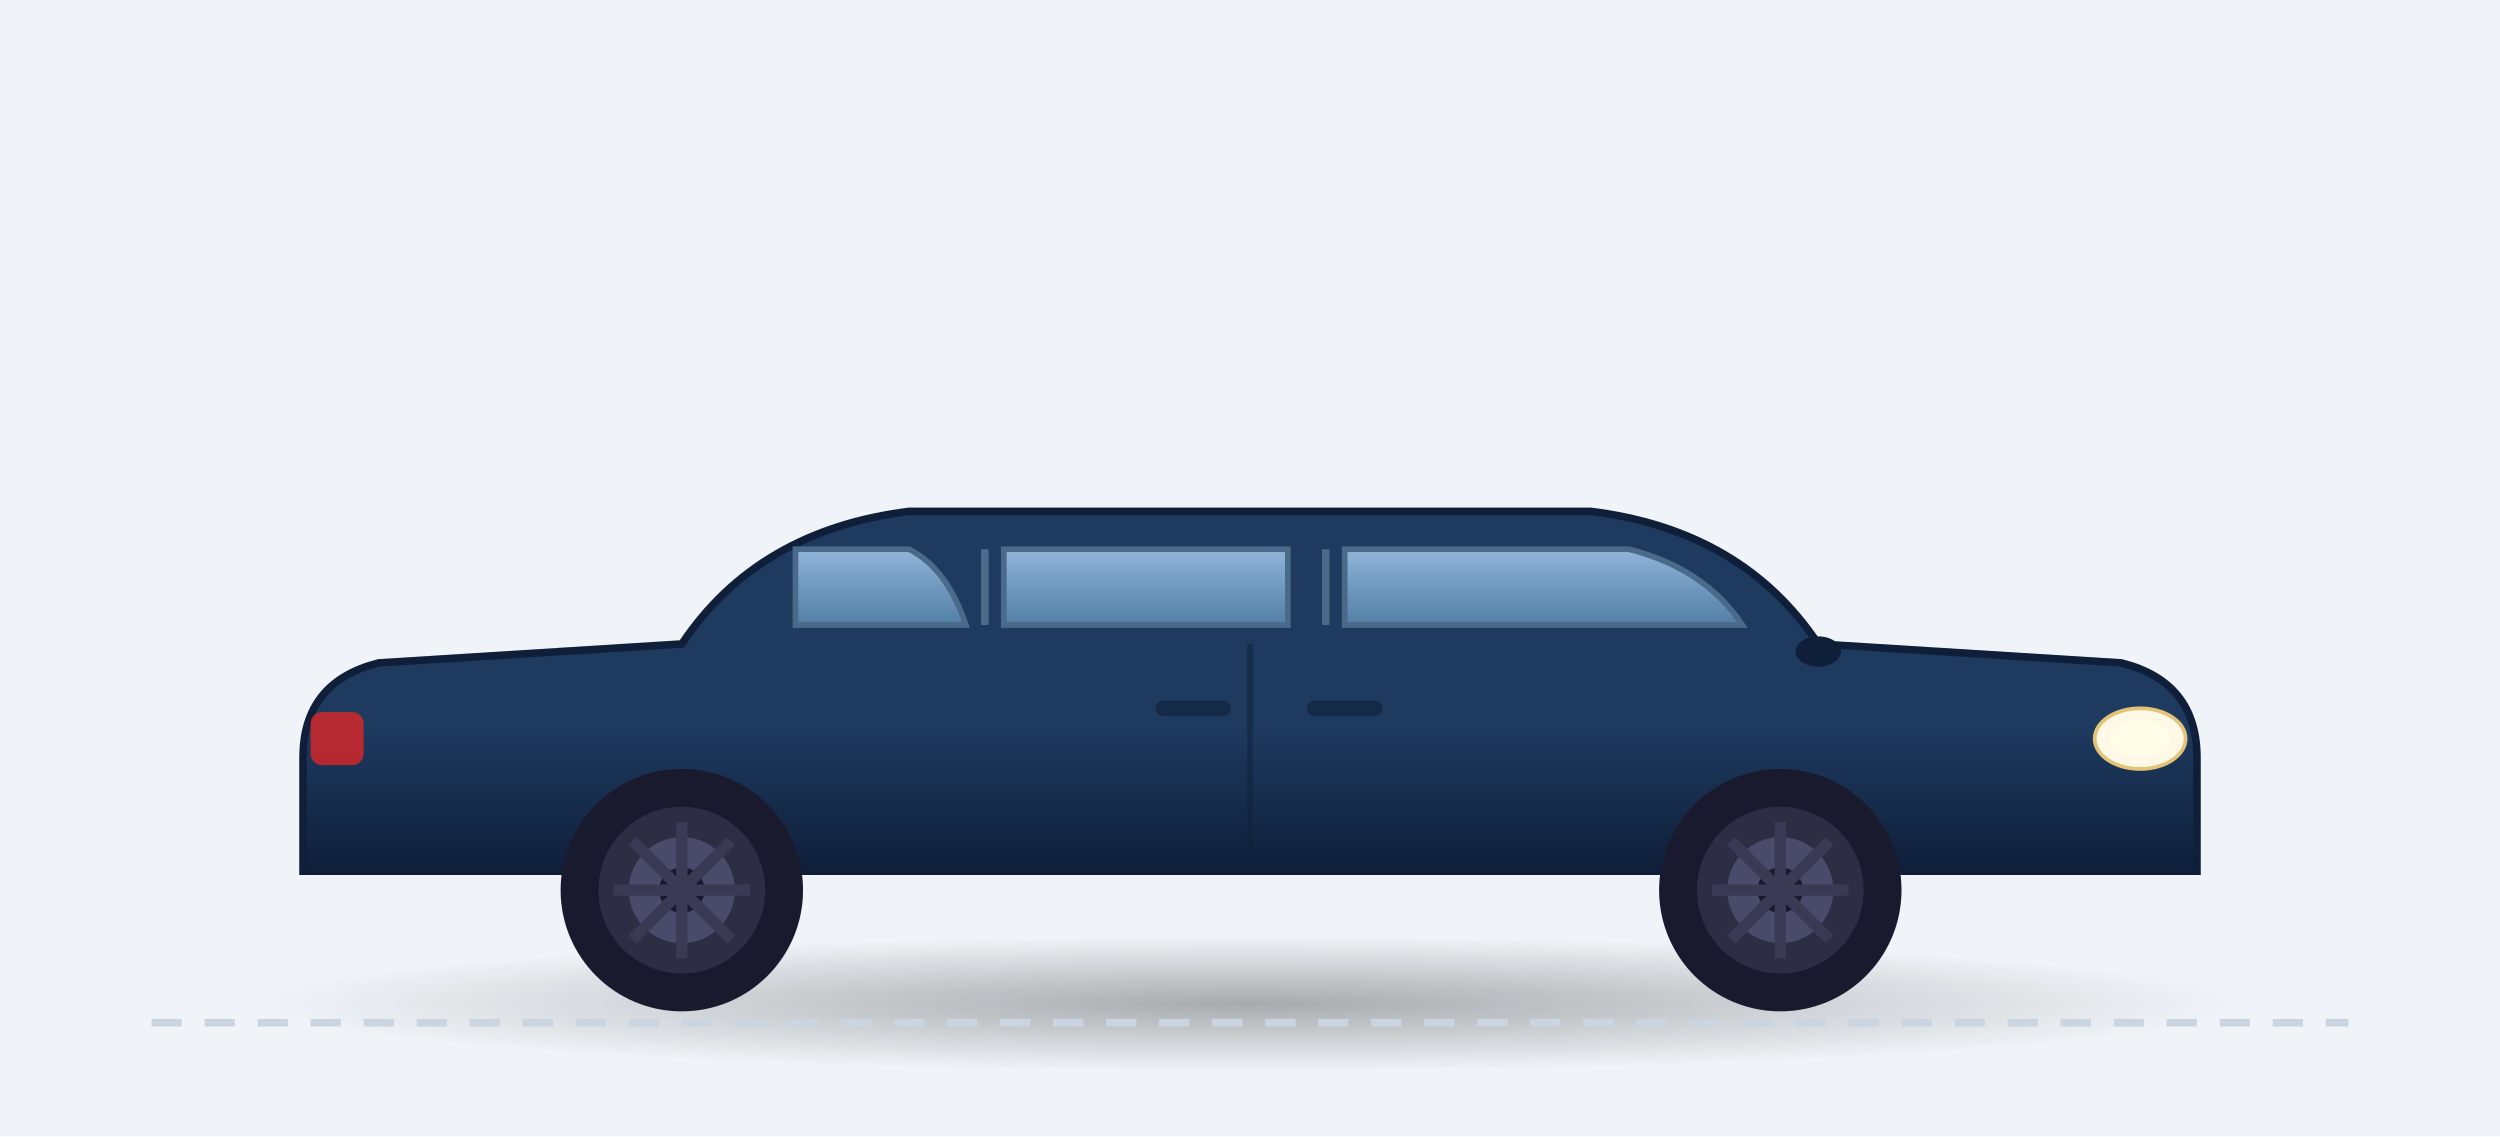
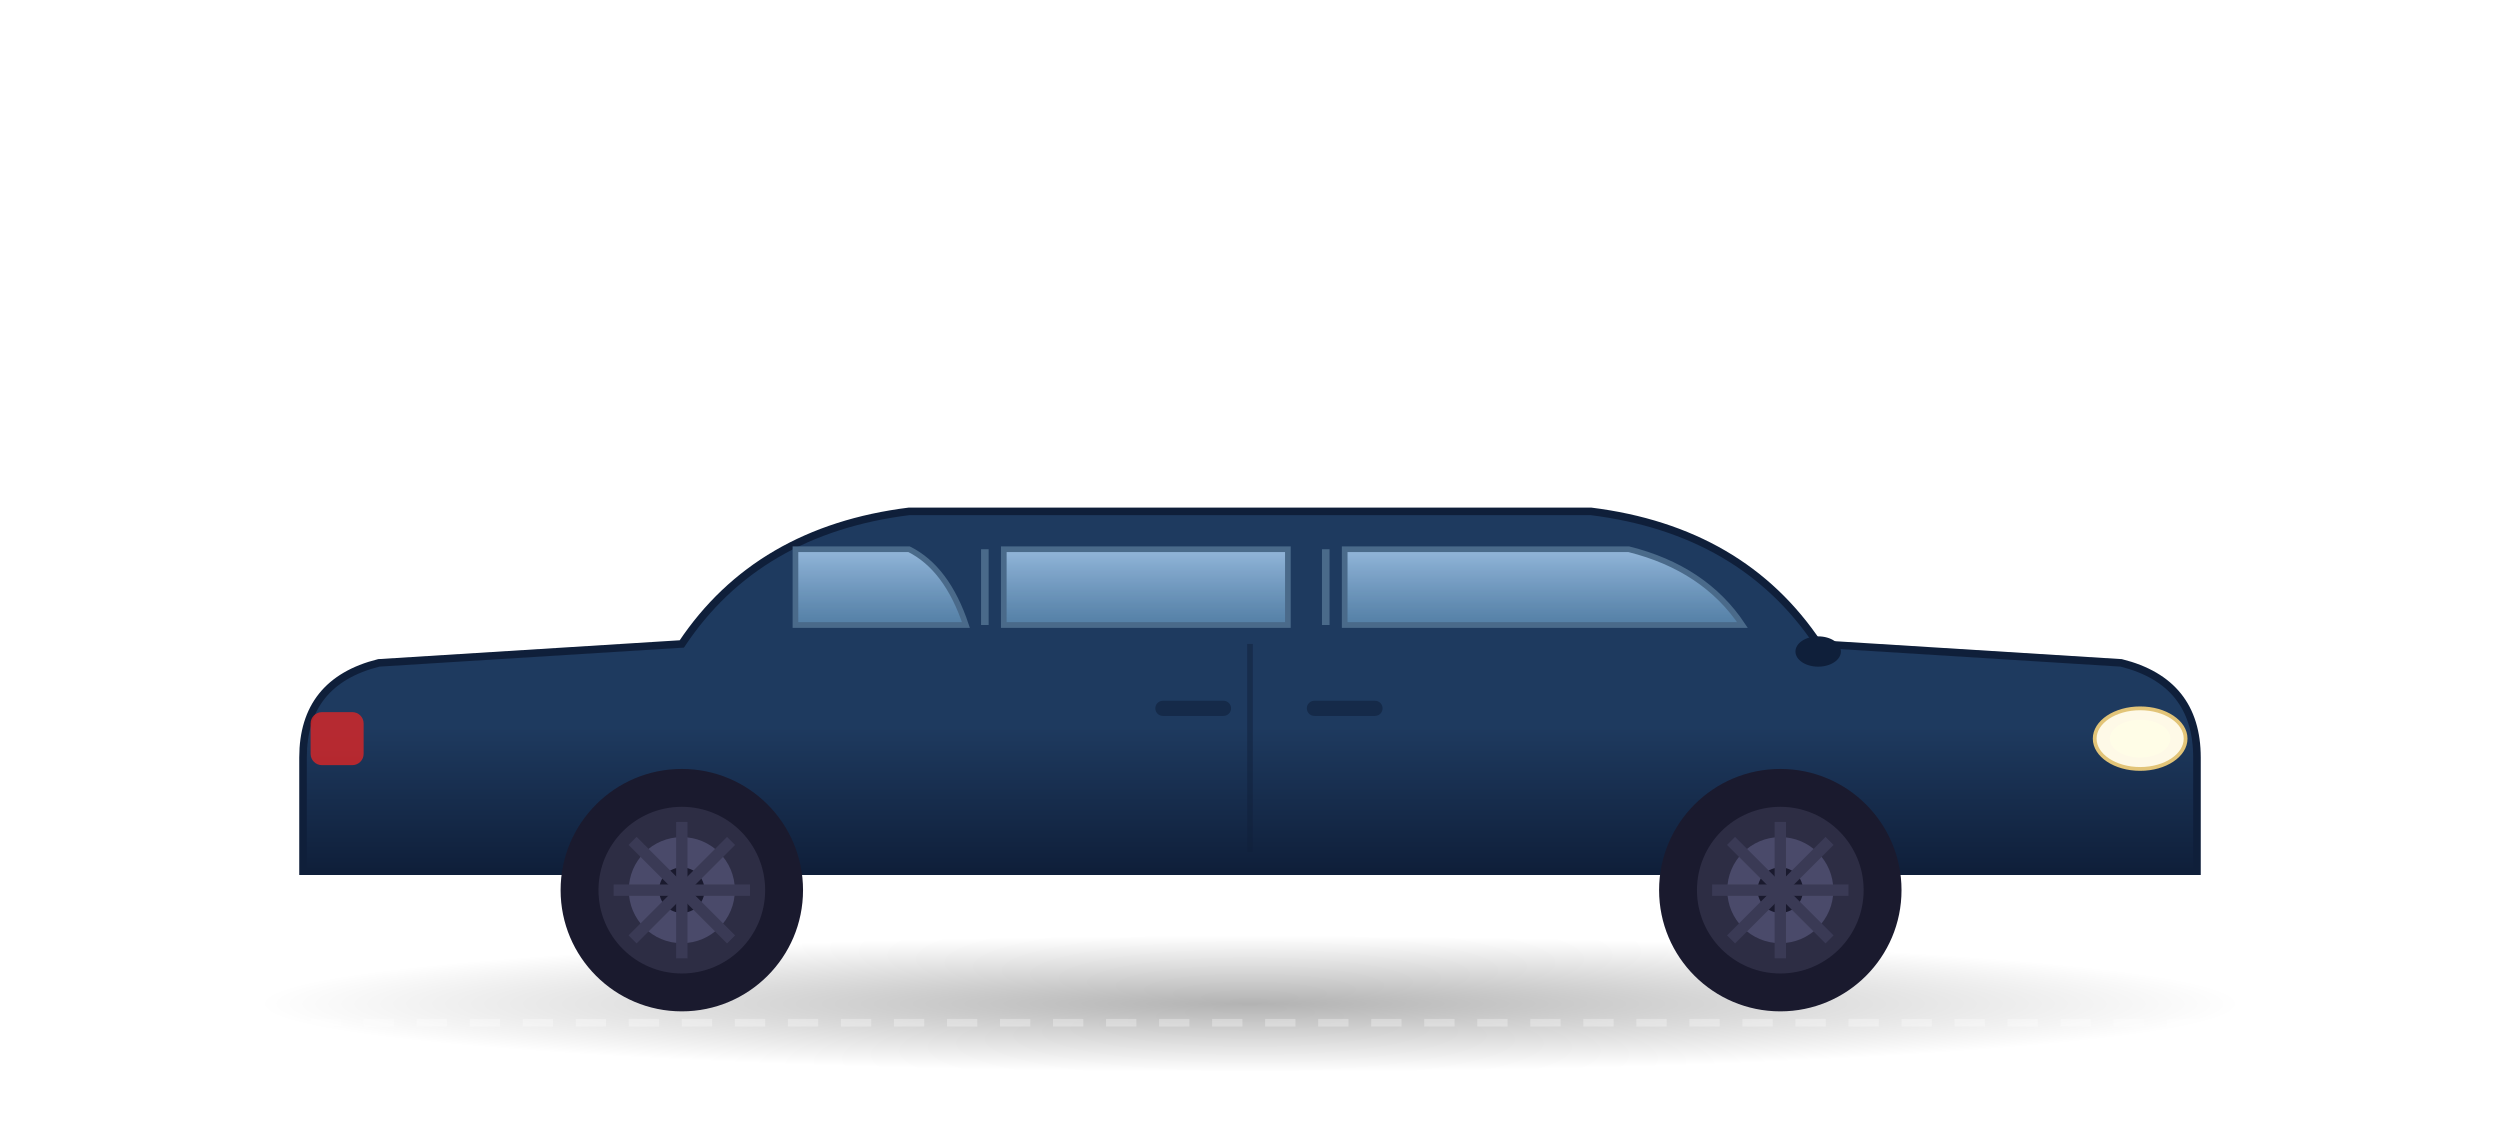
<svg xmlns="http://www.w3.org/2000/svg" viewBox="0 0 660 300" width="660" height="300">
  <defs>
    <linearGradient id="bodyGrad_toyota_camry.svg" x1="0%" y1="0%" x2="0%" y2="100%">
      <stop offset="0%" style="stop-color:#1e3a5f" />
      <stop offset="60%" style="stop-color:#1e3a5f" />
      <stop offset="100%" style="stop-color:#0f1f3a" />
    </linearGradient>
    <linearGradient id="windowGrad_toyota_camry.svg" x1="0%" y1="0%" x2="0%" y2="100%">
      <stop offset="0%" style="stop-color:#a0c4e8;stop-opacity:0.9" />
      <stop offset="100%" style="stop-color:#6b9dc4;stop-opacity:0.7" />
    </linearGradient>
    <radialGradient id="shadowGrad_toyota_camry.svg" cx="50%" cy="50%" r="50%">
      <stop offset="0%" style="stop-color:rgba(0,0,0,0.3)" />
      <stop offset="100%" style="stop-color:rgba(0,0,0,0)" />
    </radialGradient>
  </defs>
-   <rect width="660" height="300" fill="#f0f4f8" />
+   <rect width="660" height="300" fill="none" />
  <ellipse cx="330" cy="265" rx="260" ry="18" fill="url(#shadowGrad_toyota_camry.svg)" />
  <path d="M 80 200 Q 80 180 100 175 L 180 170 Q 200 140 240 135 L 420 135 Q 460 140 480 170 L 560 175 Q 580 180 580 200 L 580 230 L 80 230 Z" fill="url(#bodyGrad_toyota_camry.svg)" stroke="#0f1f3a" stroke-width="2" />
  <path d="M 210 145 L 240 145 Q 250 150 255 165 L 210 165 Z M 265 145 L 340 145 L 340 165 L 265 165 Z M 355 145 L 430 145 Q 450 150 460 165 L 355 165 Z" fill="url(#windowGrad_toyota_camry.svg)" stroke="#4a6a8a" stroke-width="1.5" />
  <line x1="260" y1="145" x2="260" y2="165" stroke="#4a6a8a" stroke-width="2" />
  <line x1="350" y1="145" x2="350" y2="165" stroke="#4a6a8a" stroke-width="2" />
  <line x1="330" y1="170" x2="330" y2="225" stroke="#0f1f3a" stroke-width="1.5" opacity="0.5" />
  <rect x="305" y="185" width="20" height="4" rx="2" fill="#0f1f3a" opacity="0.6" />
  <rect x="345" y="185" width="20" height="4" rx="2" fill="#0f1f3a" opacity="0.6" />
  <ellipse cx="565" cy="195" rx="12" ry="8" fill="#fef9e7" stroke="#e2c478" stroke-width="1" />
  <ellipse cx="565" cy="195" rx="8" ry="5" fill="#fffde7" />
  <rect x="82" y="188" width="14" height="14" rx="3" fill="#dc2626" opacity="0.8" />
  <ellipse cx="480" cy="172" rx="6" ry="4" fill="#0f1f3a" />
  <circle cx="180" cy="235" r="32" fill="#1a1a2e" />
  <circle cx="180" cy="235" r="22" fill="#2d2d44" />
  <circle cx="180" cy="235" r="14" fill="#4a4a6a" />
  <circle cx="180" cy="235" r="6" fill="#1a1a2e" />
  <line x1="162" y1="235" x2="198" y2="235" stroke="#3a3a55" stroke-width="3" />
  <line x1="180" y1="217" x2="180" y2="253" stroke="#3a3a55" stroke-width="3" />
  <line x1="167" y1="222" x2="193" y2="248" stroke="#3a3a55" stroke-width="3" />
  <line x1="167" y1="248" x2="193" y2="222" stroke="#3a3a55" stroke-width="3" />
  <circle cx="470" cy="235" r="32" fill="#1a1a2e" />
  <circle cx="470" cy="235" r="22" fill="#2d2d44" />
  <circle cx="470" cy="235" r="14" fill="#4a4a6a" />
  <circle cx="470" cy="235" r="6" fill="#1a1a2e" />
  <line x1="452" y1="235" x2="488" y2="235" stroke="#3a3a55" stroke-width="3" />
  <line x1="470" y1="217" x2="470" y2="253" stroke="#3a3a55" stroke-width="3" />
  <line x1="457" y1="222" x2="483" y2="248" stroke="#3a3a55" stroke-width="3" />
  <line x1="457" y1="248" x2="483" y2="222" stroke="#3a3a55" stroke-width="3" />
-   <line x1="40" y1="270" x2="620" y2="270" stroke="#cbd5e1" stroke-width="2" stroke-dasharray="8,6" />
+   <line x1="40" y1="270" x2="620" y2="270" stroke="rgba(255,255,255,0.3)" stroke-width="2" stroke-dasharray="8,6" />
</svg>
